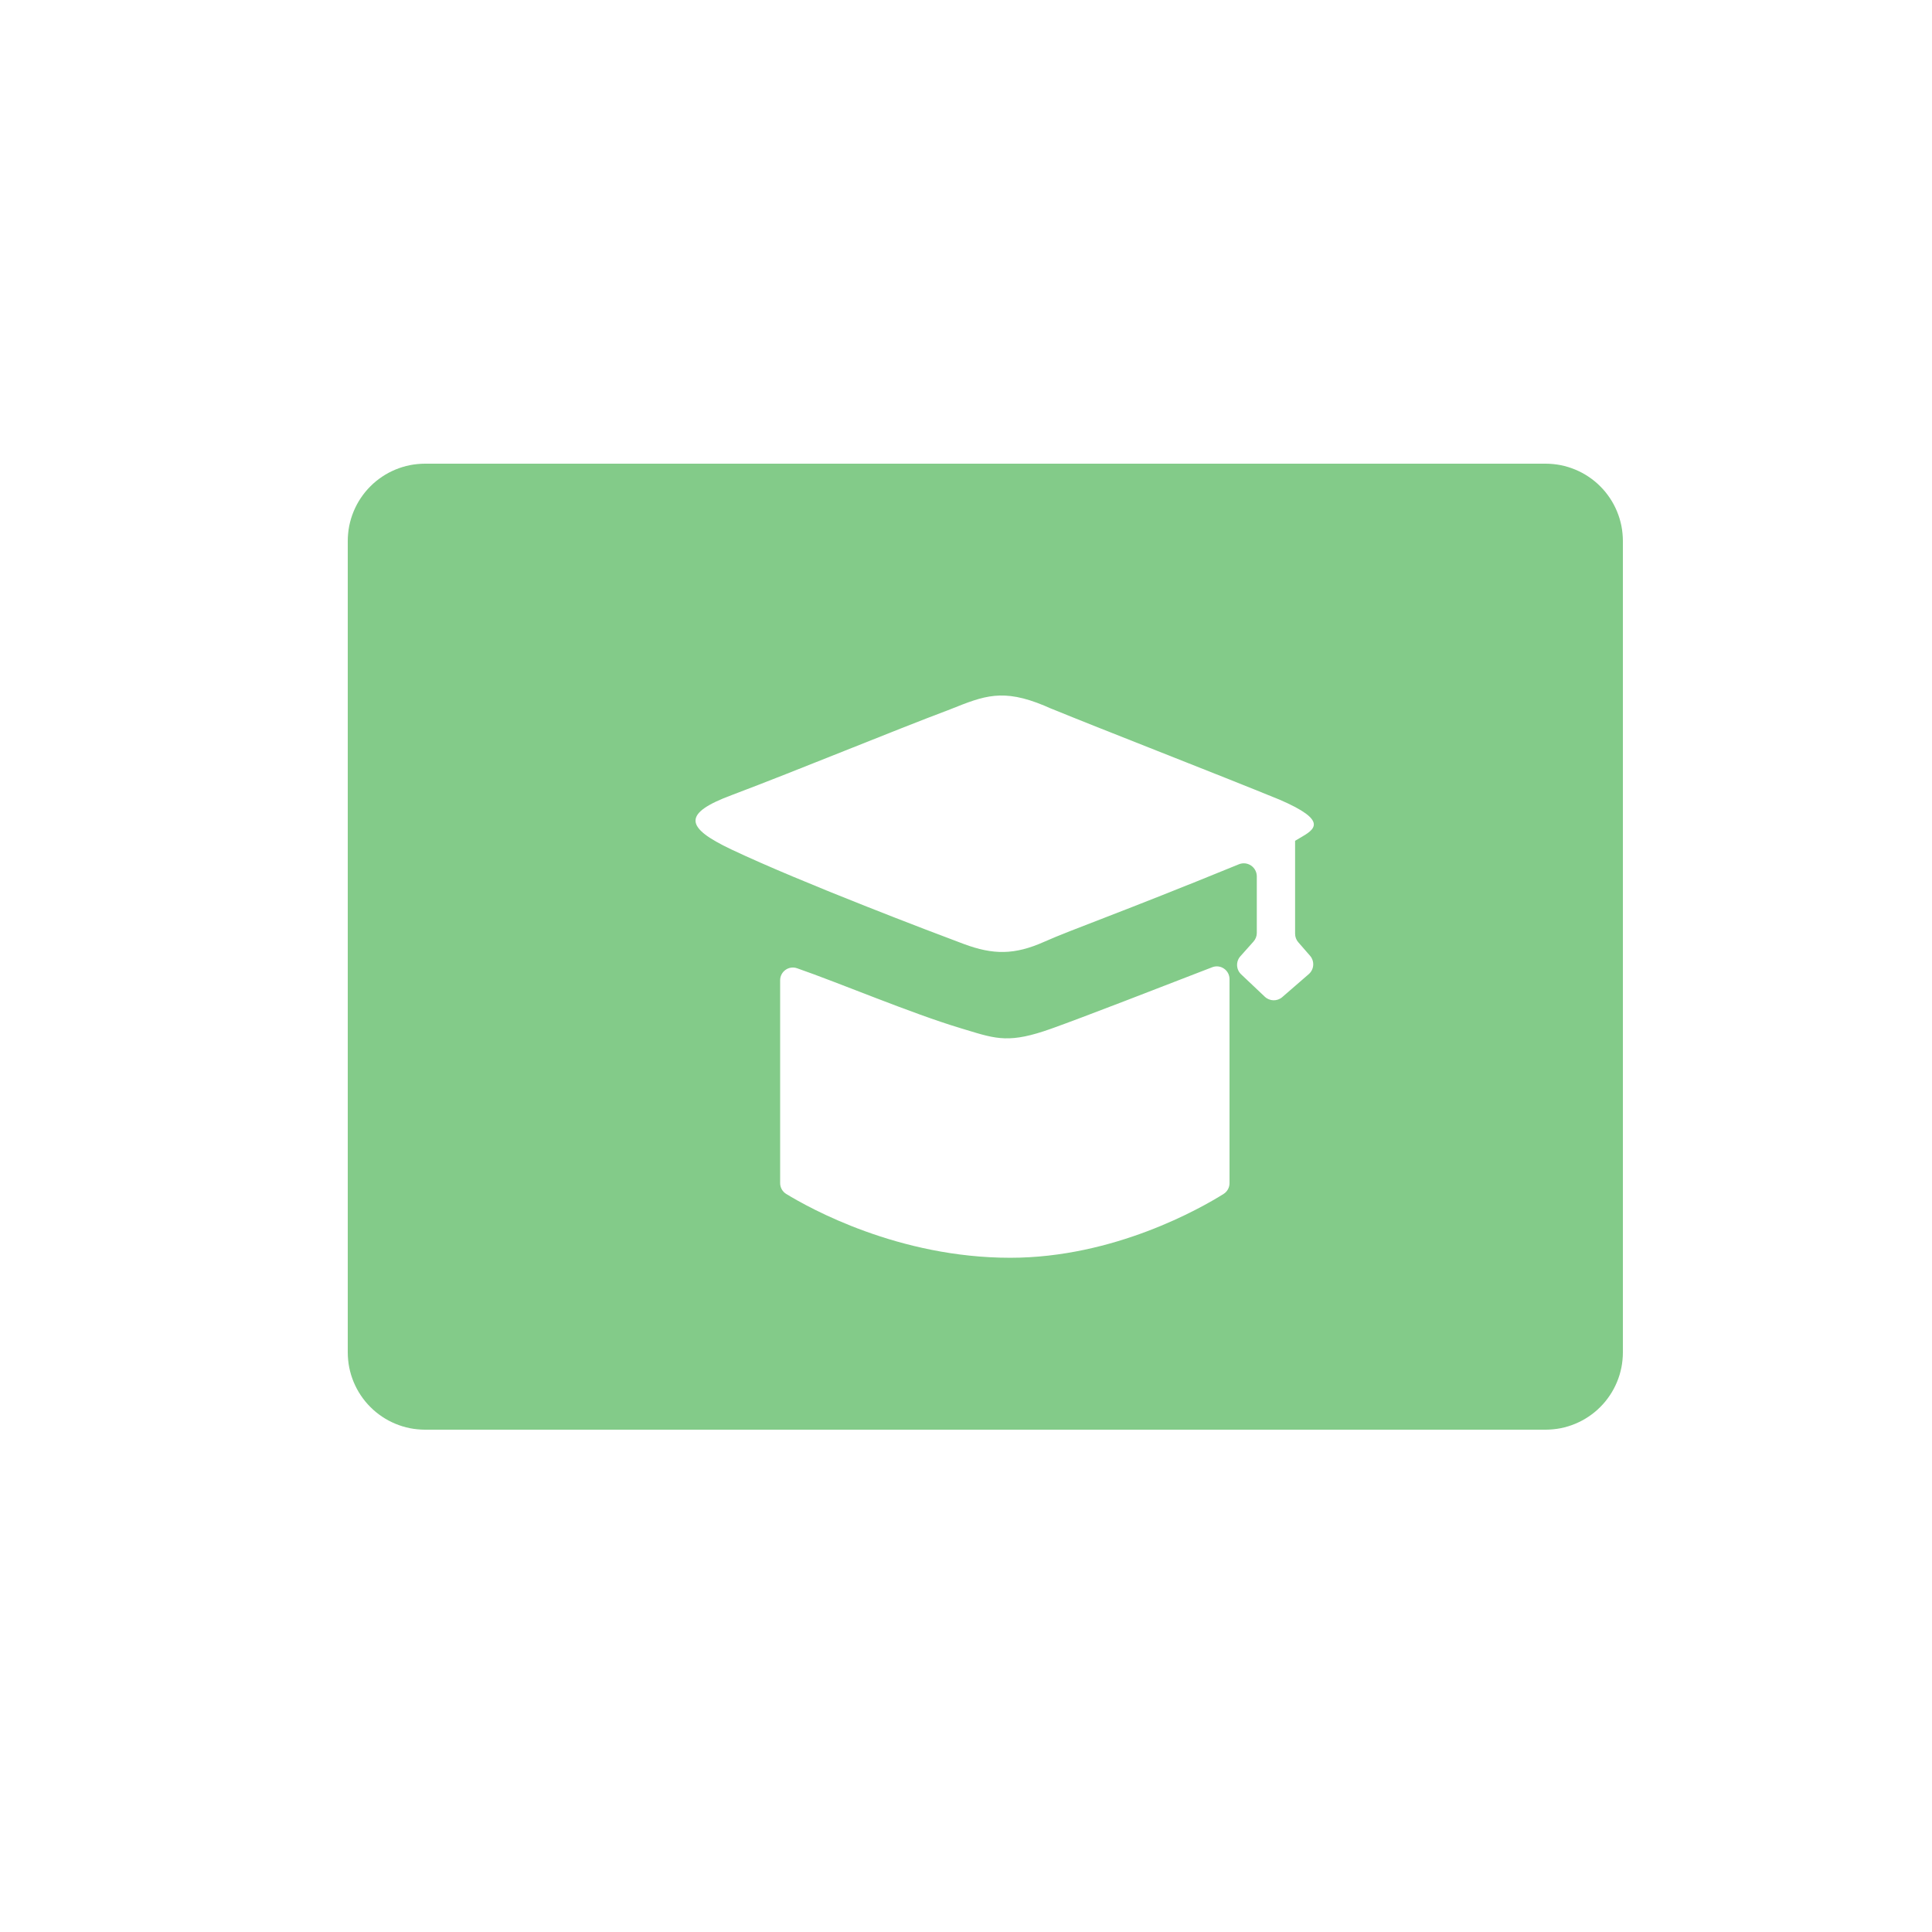
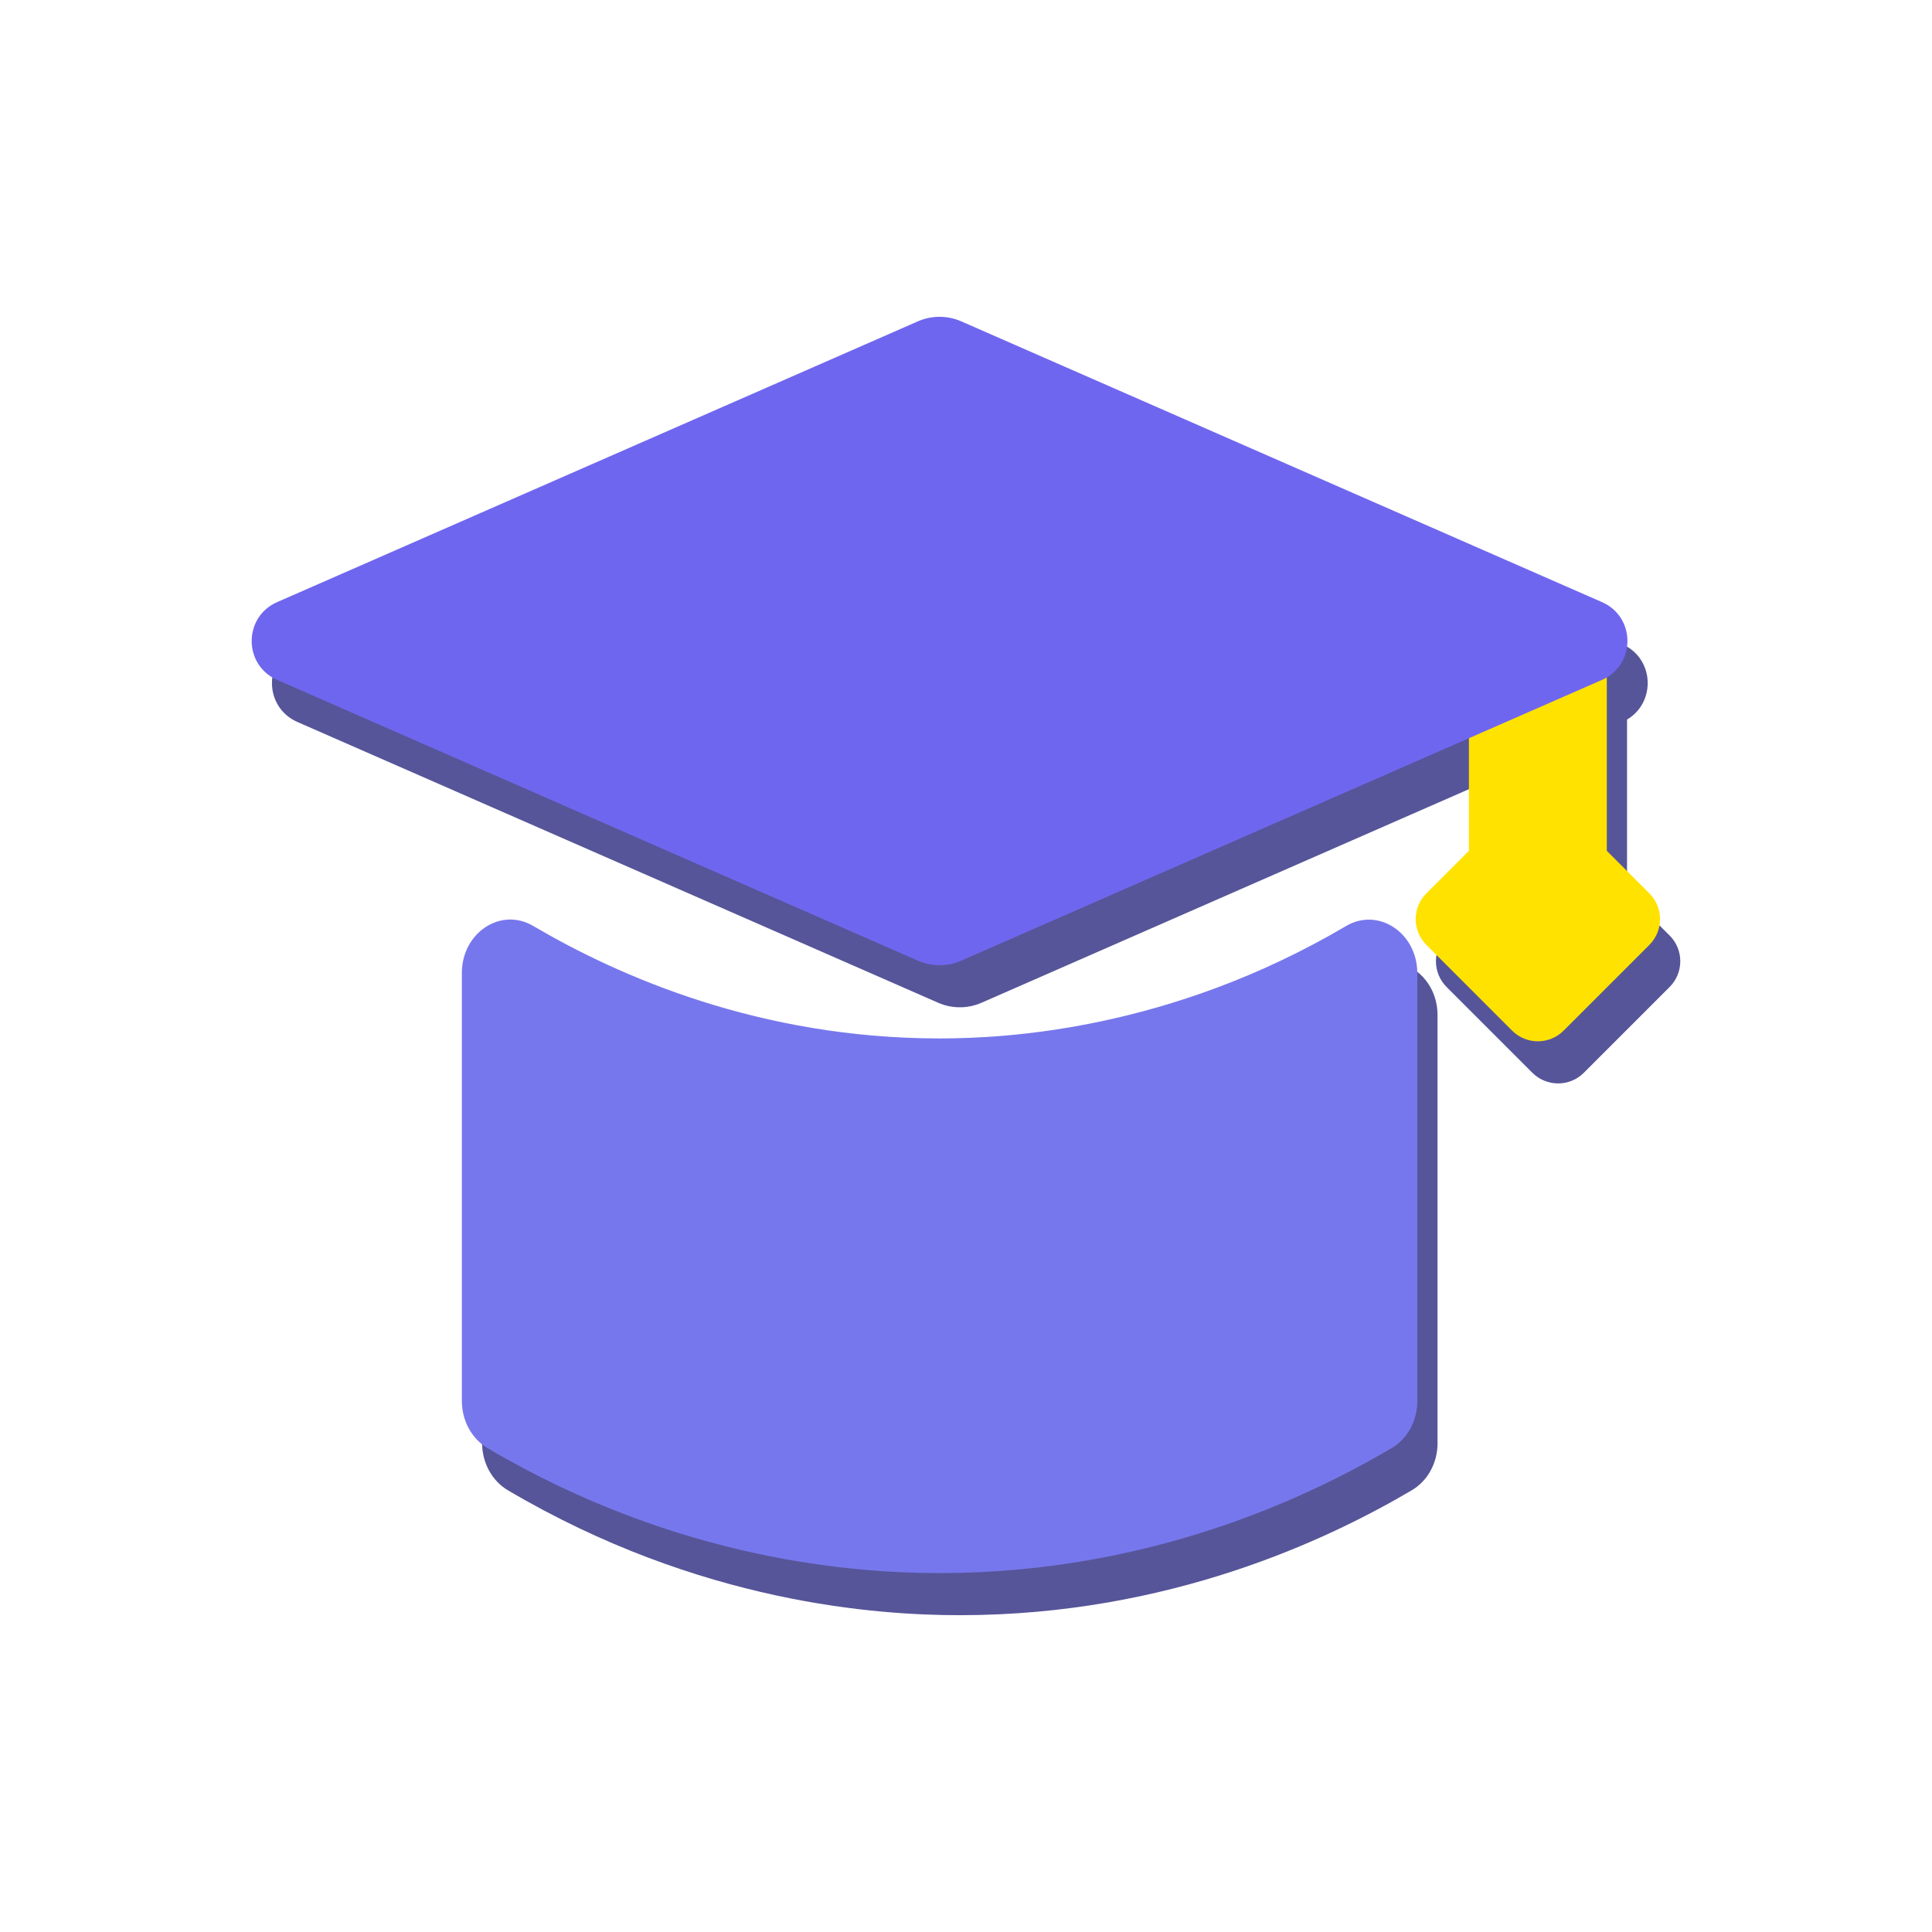
- <svg xmlns="http://www.w3.org/2000/svg" fill="none" version="1.1" width="50" height="50" viewBox="0 0 50 50">
-   <g>
-     <path d="M9,14L9,35Q9,35.098,9.01,35.196Q9.019,35.294,9.038,35.39Q9.058,35.487,9.086,35.581Q9.115,35.675,9.152,35.765Q9.19,35.856,9.236,35.943Q9.282,36.029,9.337,36.111Q9.392,36.193,9.454,36.269Q9.516,36.345,9.586,36.414Q9.655,36.484,9.731,36.546Q9.807,36.608,9.889,36.663Q9.971,36.718,10.057,36.764Q10.144,36.81,10.235,36.848Q10.325,36.885,10.419,36.914Q10.513,36.942,10.61,36.962Q10.706,36.981,10.804,36.99Q10.902,37,11,37L40,37Q40.098,37,40.196,36.99Q40.294,36.981,40.39,36.962Q40.487,36.942,40.581,36.914Q40.675,36.885,40.765,36.848Q40.856,36.81,40.943,36.764Q41.029,36.718,41.111,36.663Q41.193,36.608,41.269,36.546Q41.345,36.484,41.414,36.414Q41.484,36.345,41.546,36.269Q41.608,36.193,41.663,36.111Q41.718,36.029,41.764,35.943Q41.81,35.856,41.848,35.765Q41.885,35.675,41.914,35.581Q41.942,35.487,41.962,35.39Q41.981,35.294,41.99,35.196Q42,35.098,42,35L42,14Q42,13.902,41.99,13.804Q41.981,13.706,41.962,13.61Q41.942,13.513,41.914,13.419Q41.885,13.325,41.848,13.235Q41.81,13.144,41.764,13.057Q41.718,12.971,41.663,12.889Q41.608,12.807,41.546,12.731Q41.484,12.655,41.414,12.586Q41.345,12.516,41.269,12.454Q41.193,12.392,41.111,12.337Q41.029,12.282,40.943,12.236Q40.856,12.19,40.765,12.152Q40.675,12.115,40.581,12.086Q40.487,12.058,40.39,12.038Q40.294,12.019,40.196,12.01Q40.098,12,40,12L11,12Q10.902,12,10.804,12.01Q10.706,12.019,10.61,12.038Q10.513,12.058,10.419,12.086Q10.325,12.115,10.235,12.152Q10.144,12.19,10.057,12.236Q9.971,12.282,9.889,12.337Q9.807,12.392,9.731,12.454Q9.655,12.516,9.586,12.586Q9.516,12.655,9.454,12.731Q9.392,12.807,9.337,12.889Q9.282,12.971,9.236,13.057Q9.19,13.144,9.152,13.235Q9.115,13.325,9.086,13.419Q9.058,13.513,9.038,13.61Q9.019,13.706,9.01,13.804Q9,13.902,9,14ZM33.6,24.386L33.904,24.735C34.026,24.876,34.011,25.089,33.87,25.211L33.185,25.805C33.054,25.919,32.859,25.914,32.733,25.795L32.121,25.216C31.988,25.091,31.98,24.882,32.102,24.747L32.439,24.369C32.495,24.307,32.526,24.227,32.526,24.144L32.526,22.68C32.525,22.441,32.283,22.277,32.061,22.368C28.976,23.631,27.759,24.046,27.025,24.373C26.256,24.716,25.705,24.714,24.942,24.43C24.179,24.146,20.727,22.836,18.928,21.984C17.727,21.415,17.648,21.054,18.949,20.572C20.645,19.933,23.11,18.914,24.596,18.356L24.603,18.353C25.475,18.004,25.951,17.814,27.031,18.264C27.037,18.267,27.156,18.319,27.163,18.322C28.61,18.913,31.481,20.027,33.115,20.695C34.399,21.249,34.018,21.469,33.64,21.687C33.598,21.711,33.556,21.735,33.517,21.76L33.517,24.165C33.517,24.246,33.546,24.325,33.6,24.386ZM27.201,26.624C28.027,26.33,30.036,25.549,31.372,25.032C31.588,24.948,31.821,25.109,31.82,25.341L31.82,30.62C31.82,30.734,31.762,30.839,31.665,30.9C31.07,31.272,28.831,32.551,26.146,32.551C23.254,32.551,20.955,31.271,20.347,30.899C20.249,30.839,20.189,30.732,20.19,30.617L20.19,25.37C20.19,25.143,20.413,24.984,20.627,25.058C21.709,25.433,23.568,26.219,24.839,26.603C24.897,26.621,24.953,26.638,25.007,26.654C25.802,26.897,26.142,27.001,27.201,26.624Z" fill-rule="evenodd" fill="#83CB89" fill-opacity="1" />
+ <svg xmlns="http://www.w3.org/2000/svg" id="_图层_2" data-name="图层 2" viewBox="0 0 650 650">
+   <defs>
+     <style>
+       .cls-1 {
+         fill: #ffe200;
+       }
+ 
+       .cls-2 {
+         fill: #7777ed;
+       }
+ 
+       .cls-3 {
+         fill: none;
+       }
+ 
+       .cls-4 {
+         fill: #6f66ef;
+       }
+ 
+       .cls-5 {
+         fill: #565599;
+       }
+     </style>
+   </defs>
+   <g id="_图层_2-2" data-name="图层 2">
+     <g>
+       <g>
+         <g>
+           <path class="cls-5" d="M561.72,314.74l-14.32-14.32v-78.45h-46.39v78.45l-14.32,14.32c-4.78,4.78-4.78,12.54,0,17.32l28.86,28.86c4.78,4.78,12.54,4.78,17.32,0l28.86-28.86c4.78-4.78,4.78-12.54,0-17.32Z" />
+           <path class="cls-5" d="M483.65,485.53c0,6.63-3.31,12.69-8.62,15.82-28.19,16.62-81.68,42.06-152.1,42.06-27.5,0-87.41-3.88-152.08-42.04-5.31-3.13-8.65-9.23-8.65-15.86v-144.01c0-13.53,13.1-22.22,23.95-15.84,29.14,17.12,76.46,37.87,136.77,37.87,22.41,0,77.47-2.86,136.78-37.83,10.83-6.39,23.94,2.32,23.94,15.84v143.99Z" />
+           <path class="cls-5" d="M545.8,242.9l-215.59,94.47c-4.64,2.03-9.93,2.03-14.57,0l-215.59-94.47c-11.4-4.99-11.4-21.16,0-26.16l215.59-94.47c4.64-2.03,9.93-2.03,14.57,0l215.59,94.47c11.4,4.99,11.4,21.16,0,26.16Z" />
+         </g>
+         <g>
+           <path class="cls-1" d="M554.91,300.57l-14.32-14.32v-78.45h-46.39v78.45l-14.32,14.32c-4.78,4.78-4.78,12.54,0,17.32l28.86,28.86c4.78,4.78,12.54,4.78,17.32,0l28.86-28.86c4.78-4.78,4.78-12.54,0-17.32Z" />
+           <path class="cls-2" d="M476.84,471.37c0,6.63-3.31,12.69-8.62,15.82-28.19,16.62-81.68,42.06-152.1,42.06-27.5,0-87.41-3.88-152.08-42.04-5.31-3.13-8.65-9.23-8.65-15.86v-144.01c0-13.53,13.1-22.22,23.95-15.84,29.14,17.12,76.46,37.87,136.77,37.87,22.41,0,77.47-2.86,136.78-37.83,10.83-6.39,23.94,2.32,23.94,15.84v143.99Z" />
+           <path class="cls-4" d="M538.98,228.74l-215.59,94.47c-4.64,2.03-9.93,2.03-14.57,0l-215.59-94.47c-11.4-4.99-11.4-21.16,0-26.16l215.59-94.47c4.64-2.03,9.93-2.03,14.57,0l215.59,94.47c11.4,4.99,11.4,21.16,0,26.16Z" />
+         </g>
+       </g>
+       <rect id="_切片_" data-name="&amp;lt;切片&amp;gt;" class="cls-3" width="650" height="650" />
+     </g>
  </g>
</svg>
